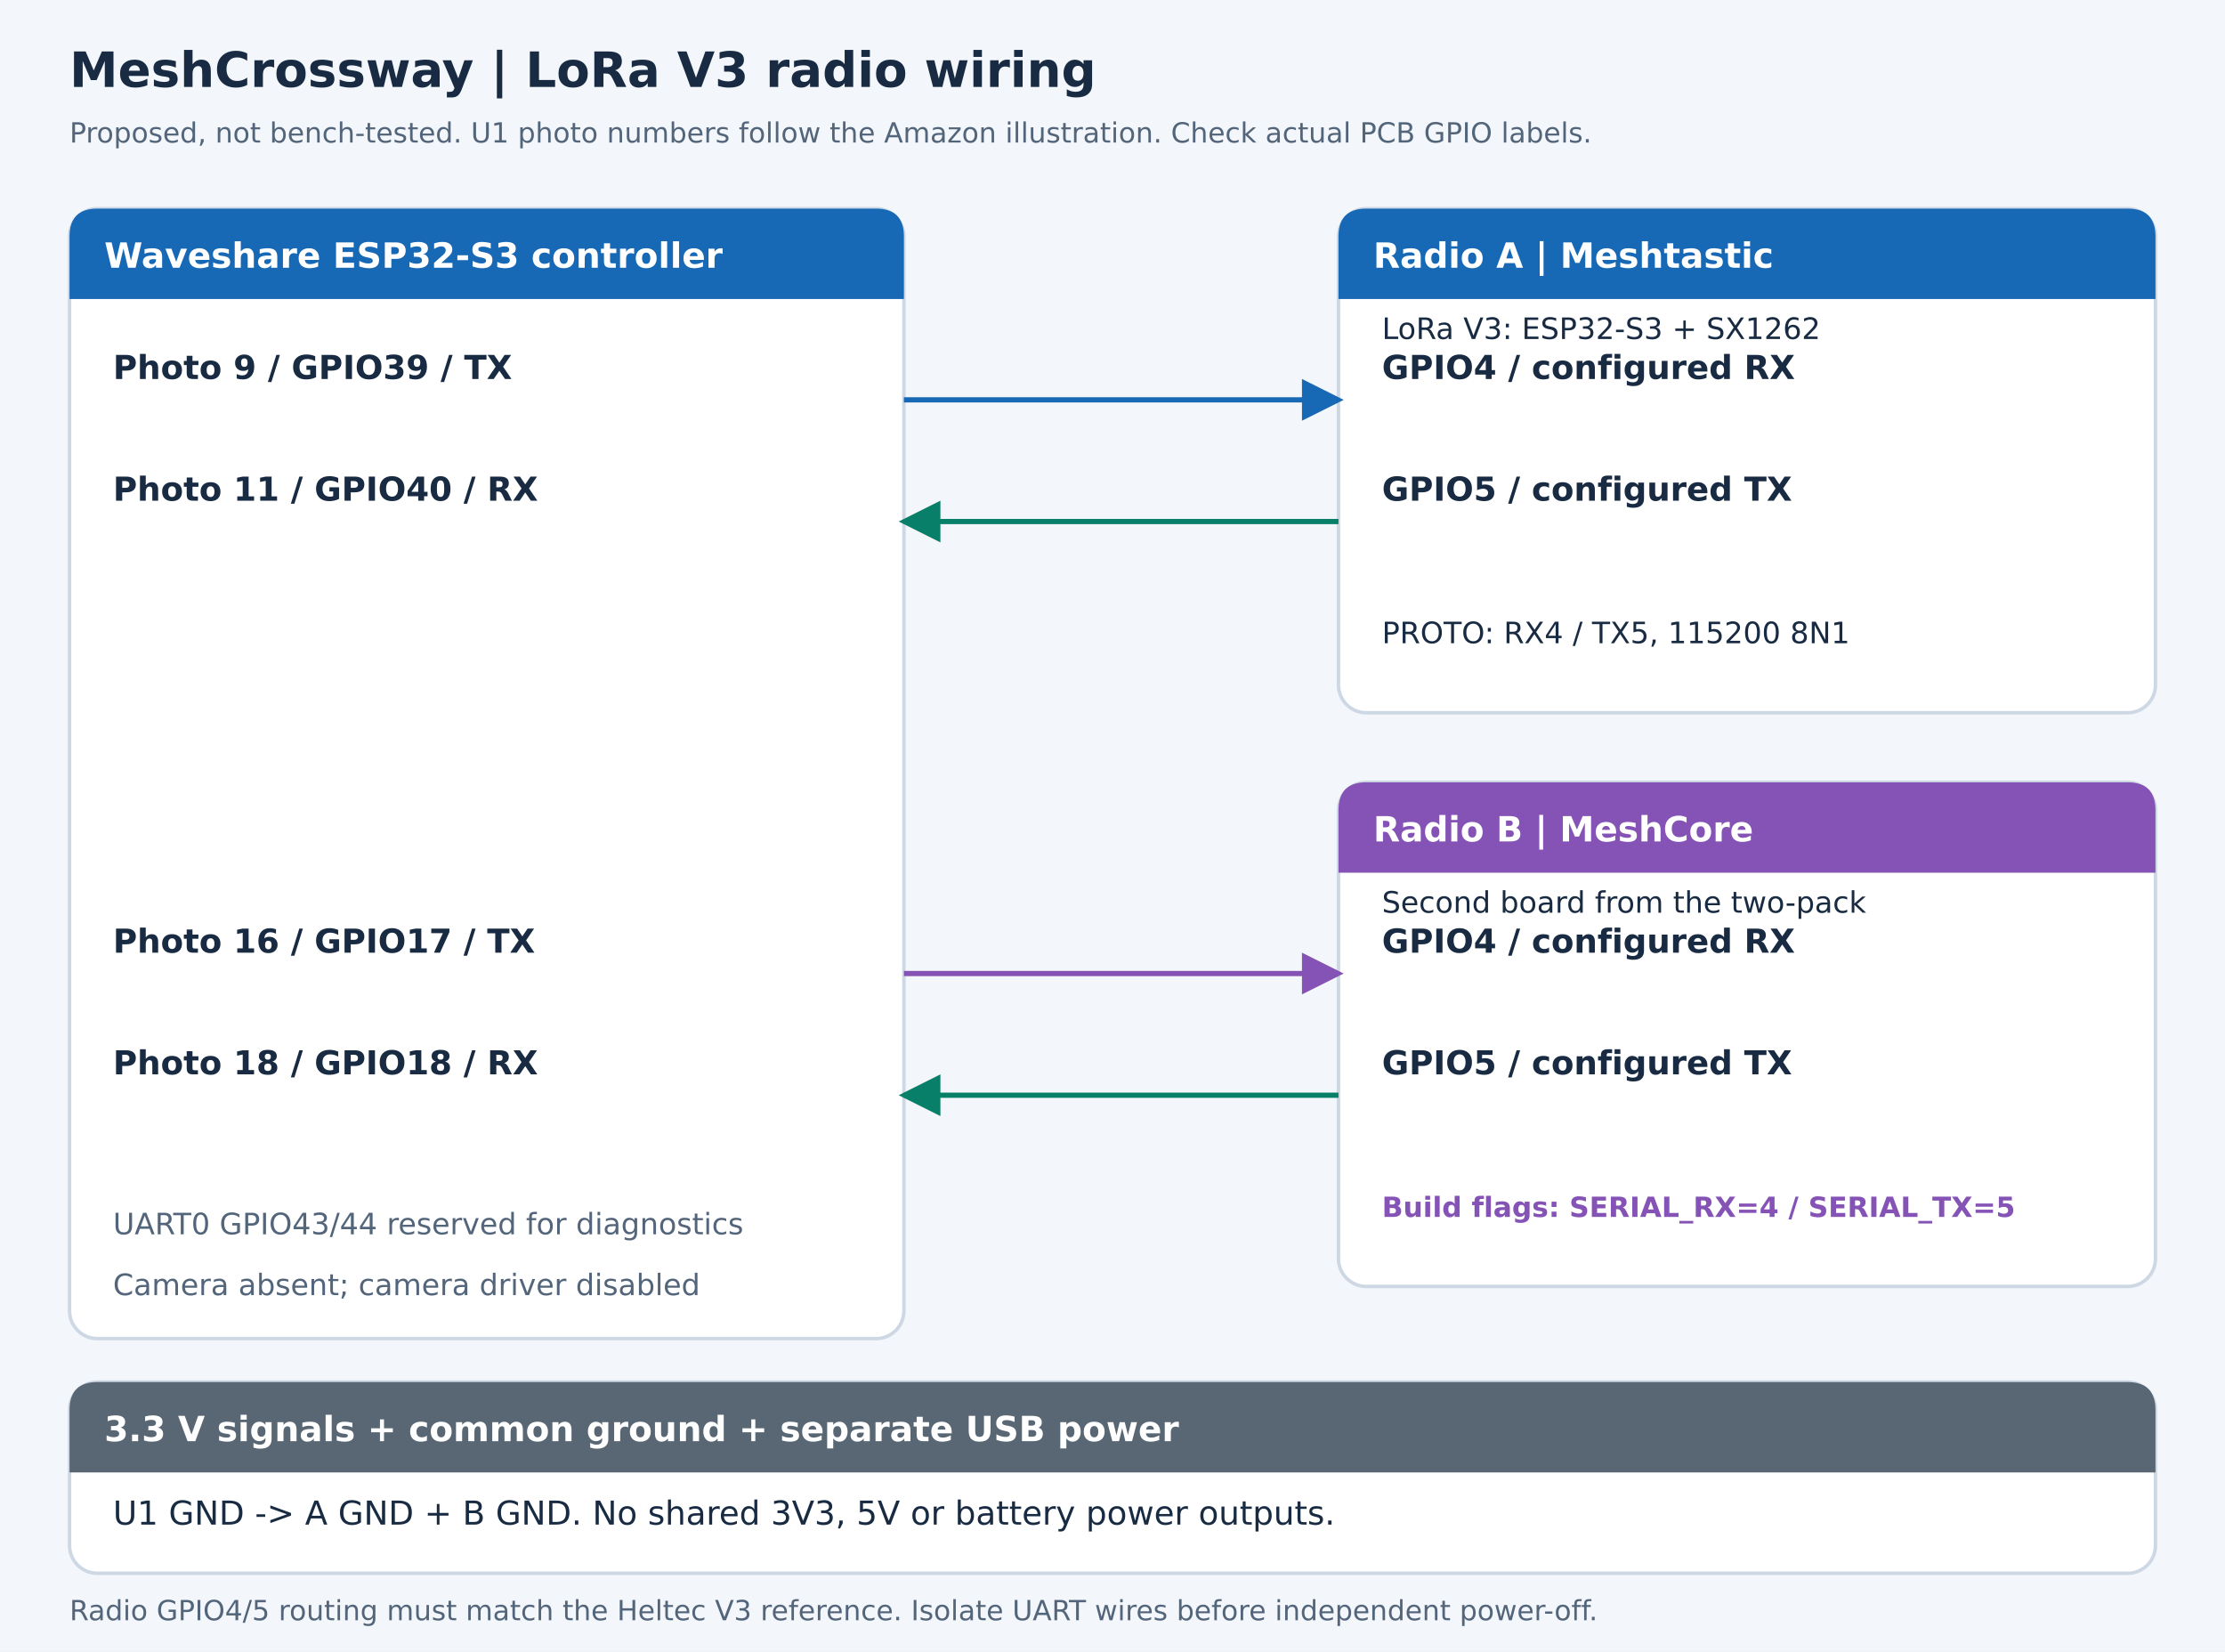
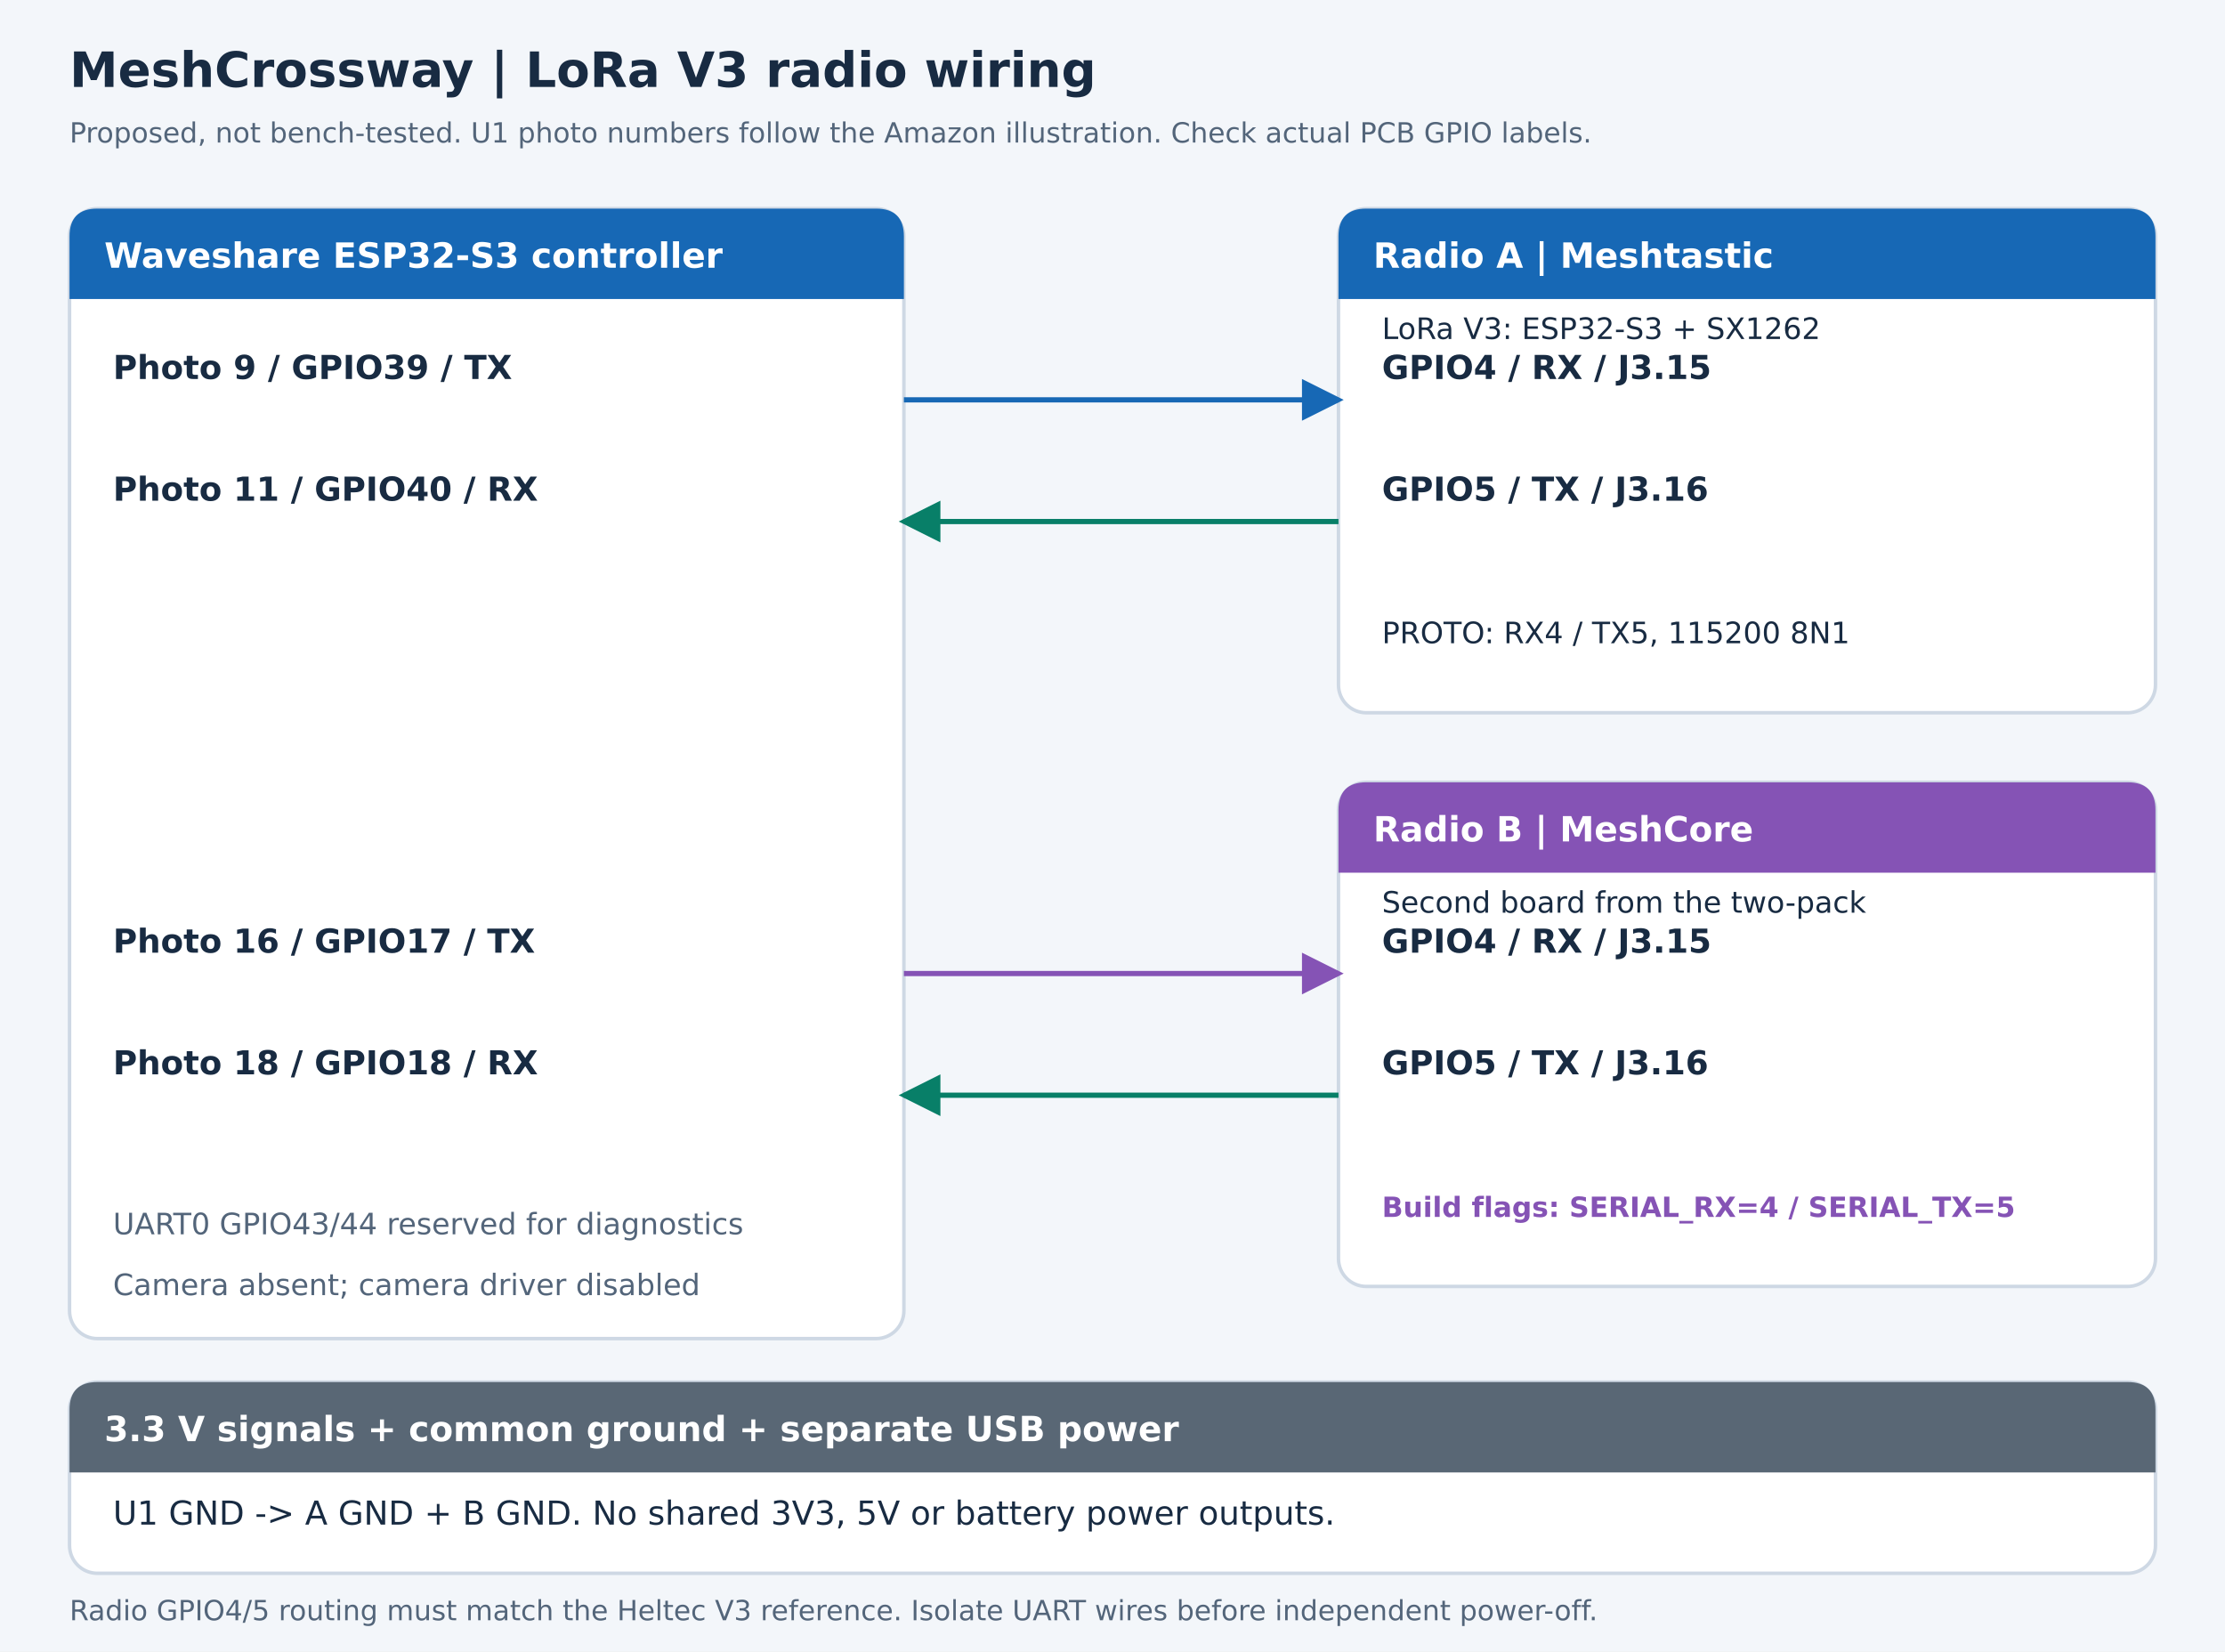
<svg xmlns="http://www.w3.org/2000/svg" width="1280" height="950" viewBox="0 0 1280 950" role="img" aria-labelledby="title desc">
  <rect width="1280" height="950" fill="#f3f6fa" />
  <defs>
    <marker id="arrow" markerWidth="8" markerHeight="8" refX="7" refY="4" orient="auto-start-reverse">
      <path d="M0 0L8 4L0 8Z" fill="context-stroke" />
    </marker>
  </defs>
  <text x="40" y="50" font-family="DejaVu Sans,Arial,sans-serif" font-size="28" fill="#182b42" font-weight="700" text-anchor="start">MeshCrossway | LoRa V3 radio wiring</text>
  <text x="40" y="82" font-family="DejaVu Sans,Arial,sans-serif" font-size="16" fill="#53657a" font-weight="400" text-anchor="start">Proposed, not bench-tested. U1 photo numbers follow the Amazon illustration. Check actual PCB GPIO labels.</text>
  <rect x="40" y="120" width="480" height="650" rx="16" fill="white" stroke="#ced8e4" stroke-width="2" />
  <path d="M56 120H504Q520 120 520 136V172H40V136Q40 120 56 120" fill="#1768b5" />
  <text x="60" y="154" font-family="DejaVu Sans,Arial,sans-serif" font-size="20" fill="white" font-weight="700" text-anchor="start">Waveshare ESP32-S3 controller</text>
  <rect x="770" y="120" width="470" height="290" rx="16" fill="white" stroke="#ced8e4" stroke-width="2" />
  <path d="M786 120H1224Q1240 120 1240 136V172H770V136Q770 120 786 120" fill="#1768b5" />
  <text x="790" y="154" font-family="DejaVu Sans,Arial,sans-serif" font-size="20" fill="white" font-weight="700" text-anchor="start">Radio A | Meshtastic</text>
  <rect x="770" y="450" width="470" height="290" rx="16" fill="white" stroke="#ced8e4" stroke-width="2" />
  <path d="M786 450H1224Q1240 450 1240 466V502H770V466Q770 450 786 450" fill="#8553b5" />
  <text x="790" y="484" font-family="DejaVu Sans,Arial,sans-serif" font-size="20" fill="white" font-weight="700" text-anchor="start">Radio B | MeshCore</text>
  <text x="65" y="218" font-family="DejaVu Sans,Arial,sans-serif" font-size="19" fill="#182b42" font-weight="700" text-anchor="start">Photo 9 / GPIO39 / TX</text>
-   <text x="795" y="218" font-family="DejaVu Sans,Arial,sans-serif" font-size="19" fill="#182b42" font-weight="700" text-anchor="start">GPIO4 / configured RX</text>
+   <text x="795" y="218" font-family="DejaVu Sans,Arial,sans-serif" font-size="19" fill="#182b42" font-weight="700" text-anchor="start">GPIO4 / RX / J3.15</text>
  <path d="M520 230L770 230" fill="none" stroke="#1768b5" stroke-width="3" marker-end="url(#arrow)" />
  <text x="65" y="288" font-family="DejaVu Sans,Arial,sans-serif" font-size="19" fill="#182b42" font-weight="700" text-anchor="start">Photo 11 / GPIO40 / RX</text>
-   <text x="795" y="288" font-family="DejaVu Sans,Arial,sans-serif" font-size="19" fill="#182b42" font-weight="700" text-anchor="start">GPIO5 / configured TX</text>
+   <text x="795" y="288" font-family="DejaVu Sans,Arial,sans-serif" font-size="19" fill="#182b42" font-weight="700" text-anchor="start">GPIO5 / TX / J3.16</text>
  <path d="M770 300L520 300" fill="none" stroke="#087f68" stroke-width="3" marker-end="url(#arrow)" />
  <text x="65" y="548" font-family="DejaVu Sans,Arial,sans-serif" font-size="19" fill="#182b42" font-weight="700" text-anchor="start">Photo 16 / GPIO17 / TX</text>
-   <text x="795" y="548" font-family="DejaVu Sans,Arial,sans-serif" font-size="19" fill="#182b42" font-weight="700" text-anchor="start">GPIO4 / configured RX</text>
+   <text x="795" y="548" font-family="DejaVu Sans,Arial,sans-serif" font-size="19" fill="#182b42" font-weight="700" text-anchor="start">GPIO4 / RX / J3.15</text>
  <path d="M520 560L770 560" fill="none" stroke="#8553b5" stroke-width="3" marker-end="url(#arrow)" />
  <text x="65" y="618" font-family="DejaVu Sans,Arial,sans-serif" font-size="19" fill="#182b42" font-weight="700" text-anchor="start">Photo 18 / GPIO18 / RX</text>
-   <text x="795" y="618" font-family="DejaVu Sans,Arial,sans-serif" font-size="19" fill="#182b42" font-weight="700" text-anchor="start">GPIO5 / configured TX</text>
+   <text x="795" y="618" font-family="DejaVu Sans,Arial,sans-serif" font-size="19" fill="#182b42" font-weight="700" text-anchor="start">GPIO5 / TX / J3.16</text>
  <path d="M770 630L520 630" fill="none" stroke="#087f68" stroke-width="3" marker-end="url(#arrow)" />
  <text x="795" y="195" font-family="DejaVu Sans,Arial,sans-serif" font-size="17" fill="#182b42" font-weight="400" text-anchor="start">LoRa V3: ESP32-S3 + SX1262</text>
  <text x="795" y="370" font-family="DejaVu Sans,Arial,sans-serif" font-size="17" fill="#182b42" font-weight="400" text-anchor="start">PROTO: RX4 / TX5, 115200 8N1</text>
  <text x="795" y="525" font-family="DejaVu Sans,Arial,sans-serif" font-size="17" fill="#182b42" font-weight="400" text-anchor="start">Second board from the two-pack</text>
  <text x="795" y="700" font-family="DejaVu Sans,Arial,sans-serif" font-size="16" fill="#8553b5" font-weight="700" text-anchor="start">Build flags: SERIAL_RX=4 / SERIAL_TX=5</text>
  <text x="65" y="710" font-family="DejaVu Sans,Arial,sans-serif" font-size="17" fill="#53657a" font-weight="400" text-anchor="start">UART0 GPIO43/44 reserved for diagnostics</text>
  <text x="65" y="745" font-family="DejaVu Sans,Arial,sans-serif" font-size="17" fill="#53657a" font-weight="400" text-anchor="start">Camera absent; camera driver disabled</text>
  <rect x="40" y="795" width="1200" height="110" rx="16" fill="white" stroke="#ced8e4" stroke-width="2" />
  <path d="M56 795H1224Q1240 795 1240 811V847H40V811Q40 795 56 795" fill="#596775" />
  <text x="60" y="829" font-family="DejaVu Sans,Arial,sans-serif" font-size="20" fill="white" font-weight="700" text-anchor="start">3.3 V signals + common ground + separate USB power</text>
  <text x="65" y="877" font-family="DejaVu Sans,Arial,sans-serif" font-size="19" fill="#182b42" font-weight="400" text-anchor="start">U1 GND -&gt; A GND + B GND. No shared 3V3, 5V or battery power outputs.</text>
  <text x="40" y="932" font-family="DejaVu Sans,Arial,sans-serif" font-size="16" fill="#53657a" font-weight="400" text-anchor="start">Radio GPIO4/5 routing must match the Heltec V3 reference. Isolate UART wires before independent power-off.</text>
</svg>
